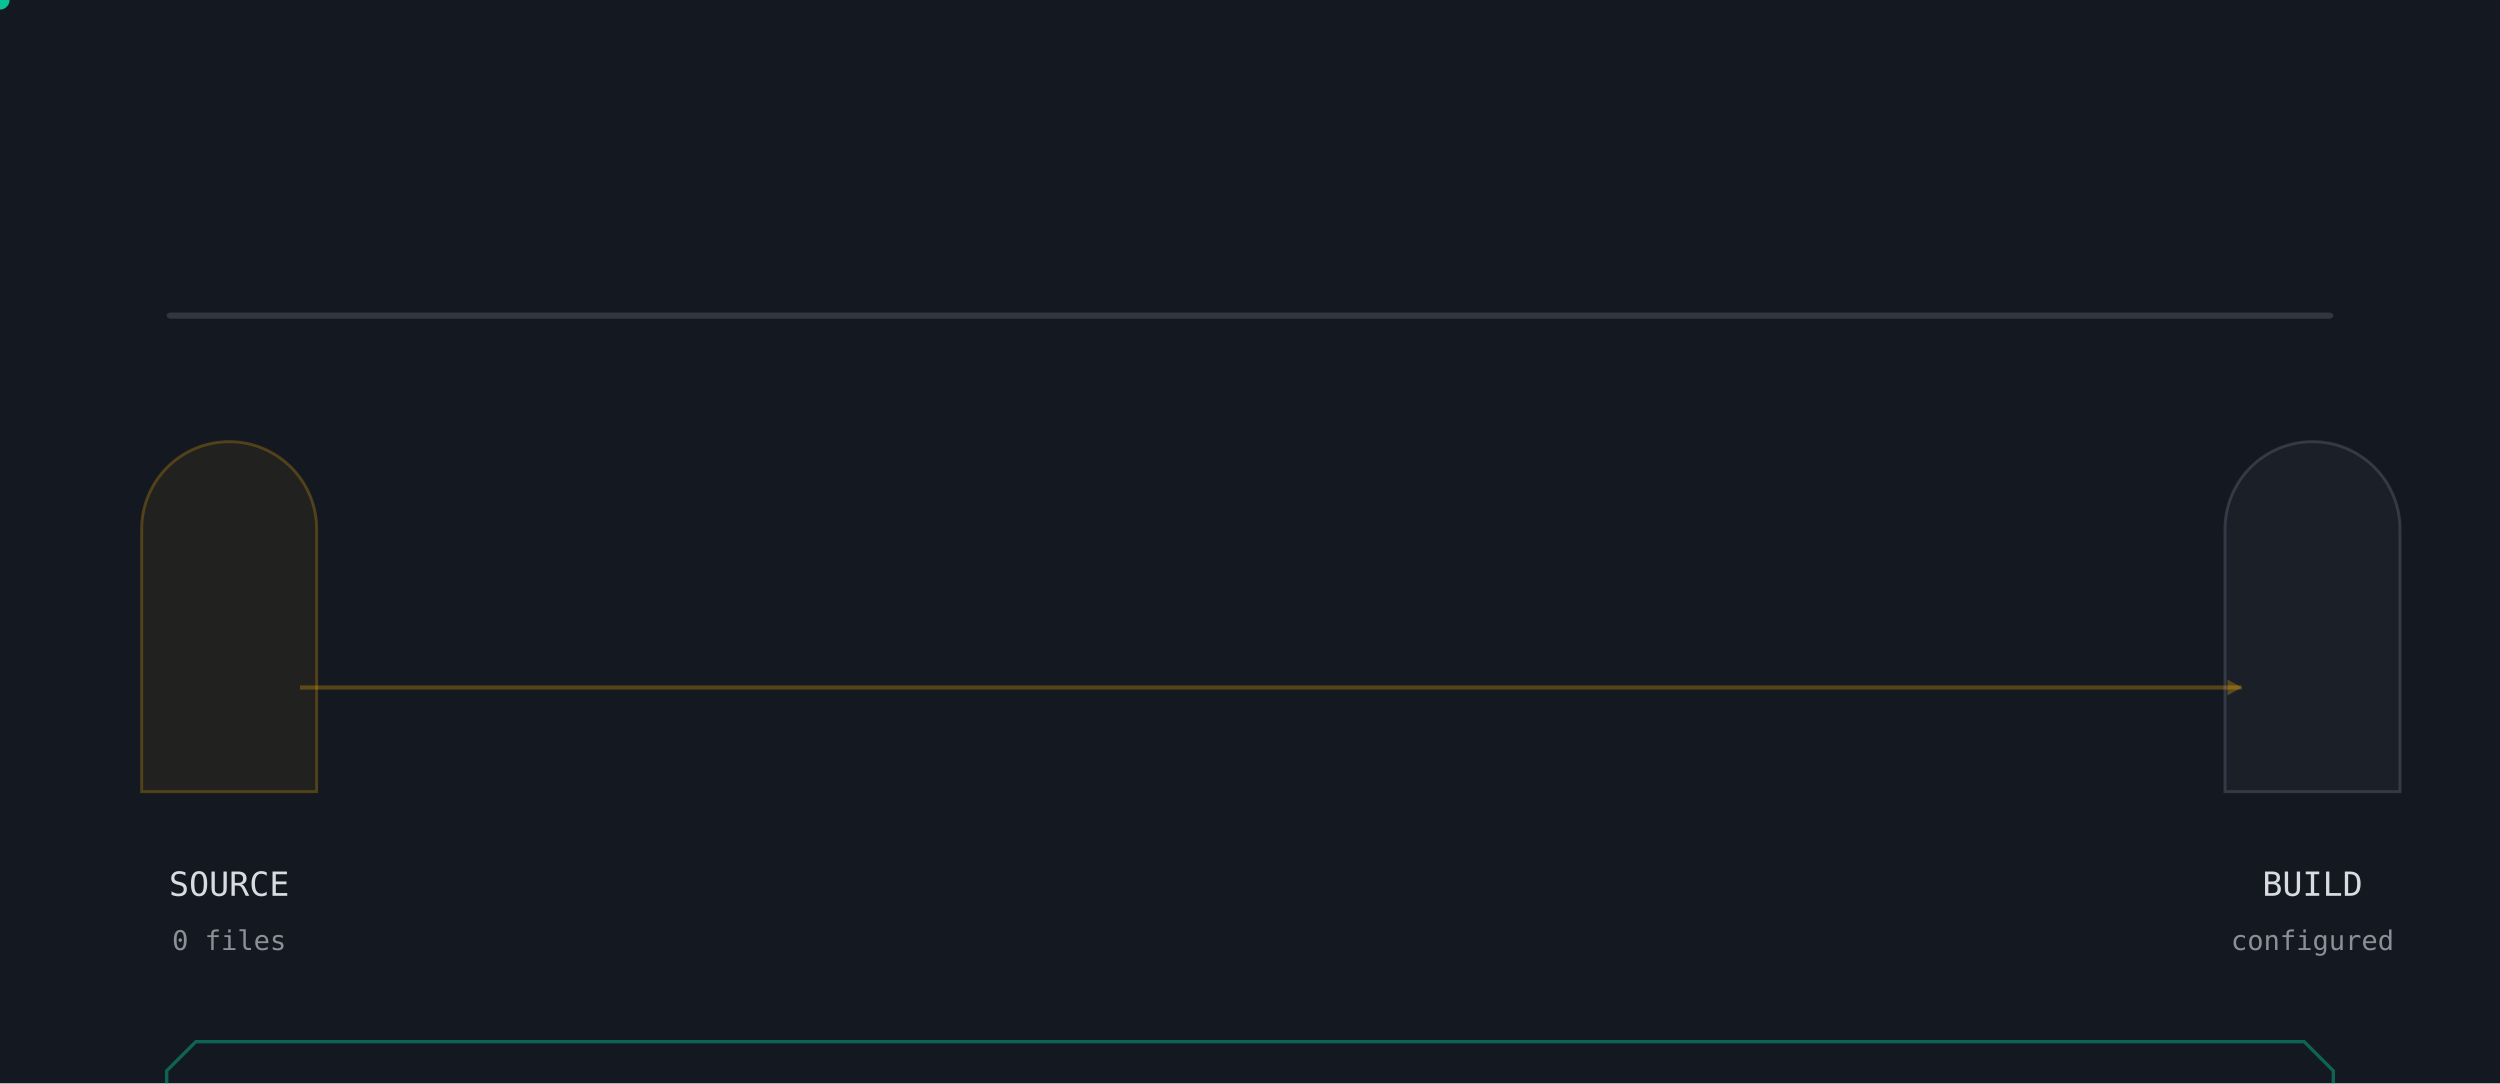
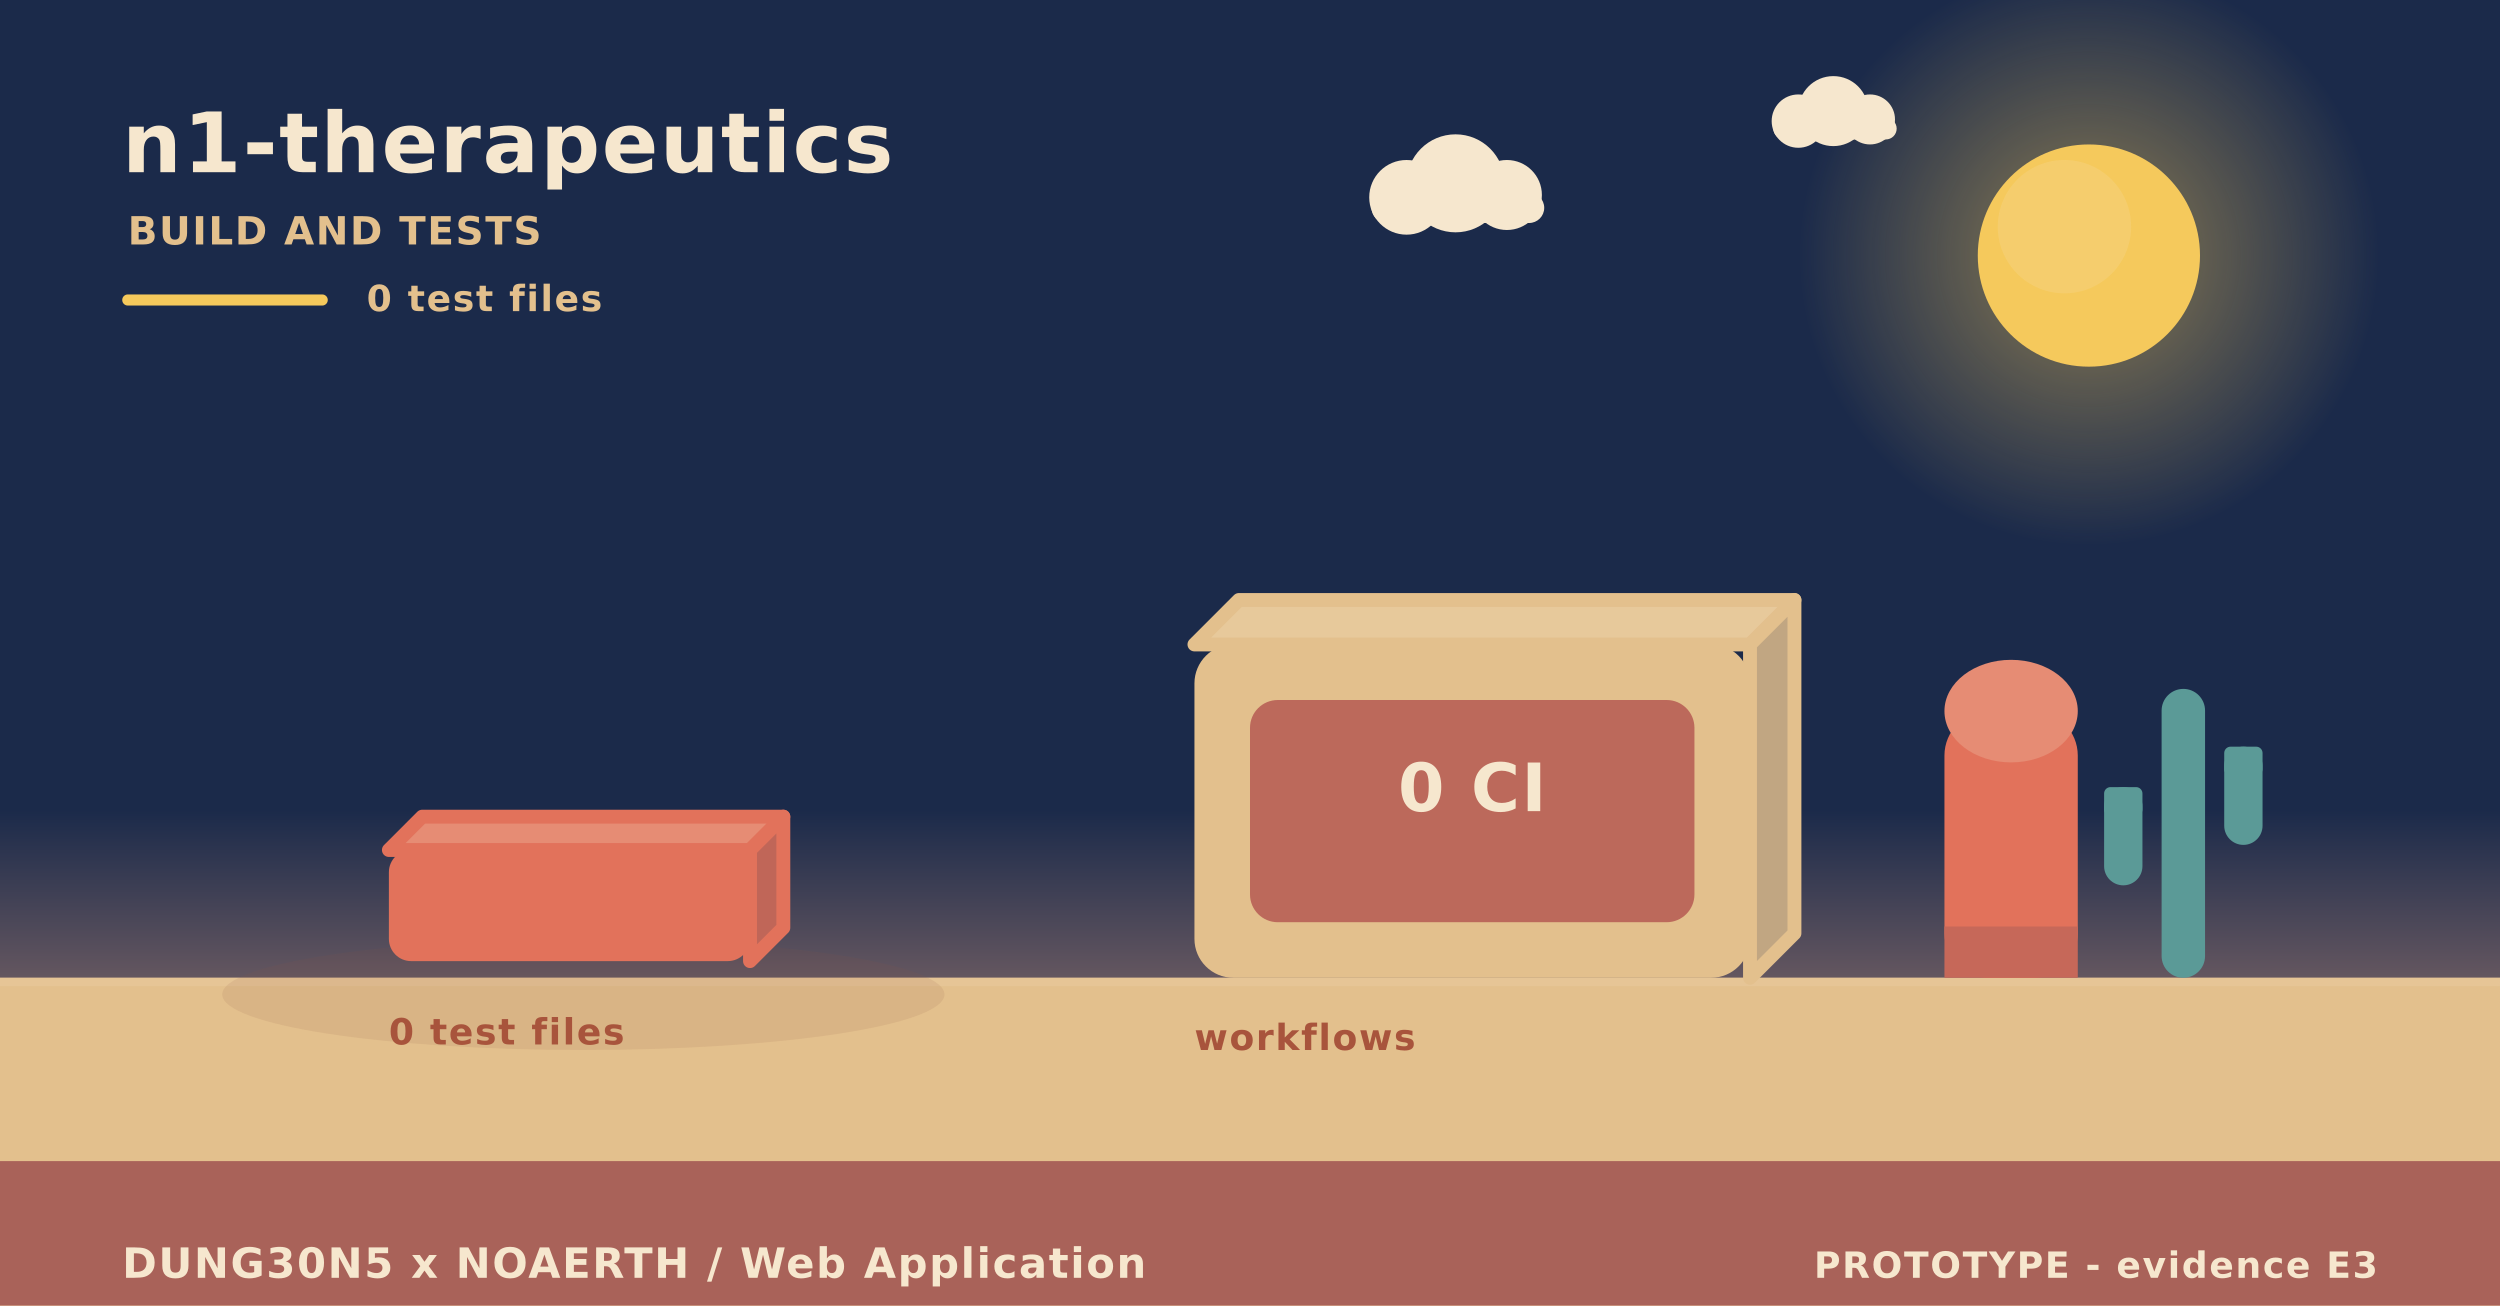
- <svg xmlns="http://www.w3.org/2000/svg" viewBox="0 0 1200 520" width="1200" height="520" role="img" aria-label="n1-therapeutics build evidence">
-   <rect width="1200" height="520" fill="#141821" />
-   <defs>
-     <linearGradient id="gb" x1="0" y1="0" x2="1" y2="1">
-       <stop offset="0%" stop-color="#ffb703" />
-       <stop offset="100%" stop-color="#8d99ae" />
-     </linearGradient>
-   </defs>
-   <rect x="80.00" y="150.00" width="1040.00" height="3.00" rx="2.00" fill="rgba(238,241,246,0.140)" opacity="1.00" />
-   <path d="M68.00,380.00 L68.00,254.00 A42.00,42.00 0 0 1 152.00,254.00 L152.00,380.00 Z" fill="rgba(255,183,3,0.100)" opacity="0.55" stroke="rgba(255,183,3,0.450)" stroke-width="1.4" />
-   <polygon points="-192.26,189.00 -136.83,221.00 -136.83,157.00 -192.26,125.00" fill="#037c5d" opacity="0.95" />
-   <polygon points="-247.68,221.00 -192.26,253.00 -192.26,189.00 -247.68,157.00" fill="#6e7788" opacity="0.95" />
-   <polygon points="-192.26,125.00 -136.83,157.00 -192.26,189.00 -247.68,157.00" fill="#ffb703" opacity="0.95" />
-   <text x="110" y="430" font-family="ui-monospace,Menlo,monospace" font-size="16" fill="rgba(238,241,246,0.900)" text-anchor="middle">SOURCE</text>
-   <text x="110" y="456" font-family="ui-monospace,Menlo,monospace" font-size="13" fill="rgba(238,241,246,0.550)" text-anchor="middle">0 files</text>
-   <path d="M1068.00,380.00 L1068.00,254.00 A42.00,42.00 0 0 1 1152.00,254.00 L1152.00,380.00 Z" fill="rgba(141,153,174,0.100)" opacity="0.55" stroke="rgba(141,153,174,0.450)" stroke-width="1.4" />
-   <polygon points="673.77,689.00 729.19,721.00 729.19,657.00 673.77,625.00" fill="#037c5d" opacity="0.95" />
-   <polygon points="618.34,721.00 673.77,753.00 673.77,689.00 618.34,657.00" fill="#6e7788" opacity="0.95" />
-   <polygon points="673.77,625.00 729.19,657.00 673.77,689.00 618.34,657.00" fill="#8d99ae" opacity="0.95" />
-   <text x="1110" y="430" font-family="ui-monospace,Menlo,monospace" font-size="16" fill="rgba(238,241,246,0.900)" text-anchor="middle">BUILD</text>
-   <text x="1110" y="456" font-family="ui-monospace,Menlo,monospace" font-size="13" fill="rgba(238,241,246,0.550)" text-anchor="middle">configured</text>
-   <line x1="144.00" y1="330.00" x2="1076.00" y2="330.00" stroke="rgba(255,183,3,0.500)" stroke-width="2.00" opacity="0.55" />
-   <polygon points="1076.00,330.00 1069.20,326.20 1069.20,333.80" fill="rgba(255,183,3,0.500)" opacity="0.55" />
-   <g opacity="0.9">
-     <circle cx="0.00" cy="0.00" r="4.60" fill="#06d6a0" opacity="1.00" />
-     <animateTransform attributeName="transform" type="translate" values="144.00,330.00 1076.00,330.00" dur="5.267s" begin="0.0s" repeatCount="indefinite" />
-     <animateTransform attributeName="transform" type="translate" values="1076.00,330.00 144.00,330.00" dur="5.267s" begin="2.633s" repeatCount="indefinite" />
+ <svg xmlns="http://www.w3.org/2000/svg" width="900" height="470" viewBox="0 0 900 470" role="img" aria-label="n1-therapeutics - how it is verified">
+   <linearGradient id="skyb" x1="0" y1="0" x2="0" y2="1">
+     <stop offset="0" stop-color="#1b2a4a" />
+     <stop offset="0.62" stop-color="#1b2a4a" />
+     <stop offset="1" stop-color="#f3ad8a" />
+   </linearGradient>
+   <rect width="900" height="470" fill="url(#skyb)" />
+   <radialGradient id="sunb">
+     <stop offset="0.35" stop-color="#f5c95c" stop-opacity="0.34" />
+     <stop offset="1" stop-color="#f5c95c" stop-opacity="0" />
+   </radialGradient>
+   <circle cx="752" cy="92" r="104" fill="url(#sunb)" />
+   <circle cx="752" cy="92" r="40" fill="#f5c95c" />
+   <circle cx="743.2" cy="81.6" r="24" fill="#f5d27e" opacity="0.5" />
+   <g>
+     <circle cx="524" cy="66" r="17.64" fill="#f6e7ce" />
+     <circle cx="506.36" cy="71.04" r="13.44" fill="#f6e7ce" />
+     <circle cx="542.48" cy="70.2" r="12.6" fill="#f6e7ce" />
+     <rect x="493.76" y="69.36" width="62.16" height="10.92" rx="5.46" fill="#f6e7ce" />
+     <animateTransform attributeName="transform" type="translate" values="0 0;24 0;0 0" dur="36s" begin="0s" repeatCount="indefinite" />
  </g>
-   <path d="M94.00,500.00 H1106.00 L1120.00,514.00 V546.00 L1106.00,560.00 H94.00 L80.00,546.00 V514.00 Z" fill="none" stroke="rgba(6,214,160,0.500)" stroke-width="1.60" opacity="0.80" />
-   <text x="600" y="536" font-family="ui-monospace,Menlo,monospace" font-size="16" fill="rgba(6,214,160,0.950)" text-anchor="middle">no test suite present in this repository — shown as measured, not implied</text>
+   <g>
+     <circle cx="660" cy="40" r="12.6" fill="#f6e7ce" />
+     <circle cx="647.4" cy="43.6" r="9.6" fill="#f6e7ce" />
+     <circle cx="673.2" cy="43" r="9" fill="#f6e7ce" />
+     <rect x="638.4" y="42.4" width="44.4" height="7.8" rx="3.9" fill="#f6e7ce" />
+     <animateTransform attributeName="transform" type="translate" values="0 0;-18 0;0 0" dur="46s" begin="3s" repeatCount="indefinite" />
+   </g>
+   <rect x="0" y="352" width="900" height="118" fill="#e3c08d" />
+   <rect x="0" y="352" width="900" height="3" fill="#e6c596" />
+   <text x="44" y="62" font-family="Verdana,DejaVu Sans,sans-serif" font-size="30" font-weight="700" letter-spacing="0.6" fill="#f6e7ce" text-anchor="start">n1-therapeutics</text>
+   <text x="46" y="88" font-family="Verdana,DejaVu Sans,sans-serif" font-size="14" font-weight="700" letter-spacing="0.6" fill="#e3c08d" text-anchor="start">BUILD AND TESTS</text>
+   <rect x="44" y="106" width="74" height="4" rx="2" fill="#f5c95c" />
+   <text x="132" y="112" font-family="Verdana,DejaVu Sans,sans-serif" font-size="13" font-weight="700" letter-spacing="0.6" fill="#e3c08d" text-anchor="start">0 test files</text>
+   <ellipse cx="210" cy="358" rx="130" ry="20" fill="rgba(138,90,68,0.11)" />
+   <g>
+     <path d="M140,306 L270,306 L282,294 L152,294 Z" fill="#e68c74" stroke="#e2725b" stroke-width="5" stroke-linejoin="round" />
+     <path d="M270,306 L282,294 L282,334 L270,346 Z" fill="#c06658" stroke="#e2725b" stroke-width="5" stroke-linejoin="round" />
+     <rect x="140" y="306" width="130" height="40" rx="8" fill="#e2725b" />
+     <animateTransform attributeName="transform" type="translate" values="0 10;0 0" dur="0.8s" begin="0.5s" fill="freeze" />
+   </g>
+   <text x="140" y="376" font-family="Verdana,DejaVu Sans,sans-serif" font-size="13" font-weight="700" letter-spacing="0.6" fill="#a8543c" text-anchor="start">0 test files</text>
+   <path d="M430,232 L630,232 L646,216 L446,216 Z" fill="#e7c99b" stroke="#e3c08d" stroke-width="5" stroke-linejoin="round" />
+   <path d="M630,232 L646,216 L646,336 L630,352 Z" fill="#c1a682" stroke="#e3c08d" stroke-width="5" stroke-linejoin="round" />
+   <rect x="430" y="232" width="200" height="120" rx="14" fill="#e3c08d" />
+   <rect x="450" y="252" width="160" height="80" rx="10" fill="#ba6458" opacity="0.94" />
+   <text x="530" y="292" font-family="Verdana,DejaVu Sans,sans-serif" font-size="24" font-weight="700" letter-spacing="0.6" fill="#f6e7ce" text-anchor="middle">0 CI</text>
+   <text x="430" y="378" font-family="Verdana,DejaVu Sans,sans-serif" font-size="13" font-weight="700" letter-spacing="0.6" fill="#a8543c" text-anchor="start">workflows</text>
+   <rect x="700" y="256" width="48" height="96" rx="16" fill="#e2725b" />
+   <ellipse cx="724" cy="256" rx="24" ry="18.46" fill="#e68c74" />
+   <rect x="700" y="333.54" width="48" height="18.46" fill="#c66859" />
+   <rect x="778.18" y="248" width="15.64" height="104" rx="7.82" fill="#5b9a97" />
+   <rect x="757.48" y="283.36" width="13.8" height="35.36" rx="6.9" fill="#5b9a97" />
+   <rect x="757.48" y="283.36" width="13.8" height="10.4" rx="2.3" fill="#5b9a97" />
+   <rect x="800.72" y="268.8" width="13.8" height="35.36" rx="6.9" fill="#5b9a97" />
+   <rect x="800.72" y="268.8" width="13.8" height="10.4" rx="2.3" fill="#5b9a97" />
+   <rect x="0" y="418" width="900" height="52" rx="0" fill="#a65c56" opacity="0.94" />
+   <text x="44" y="460" font-family="Verdana,DejaVu Sans,sans-serif" font-size="15" font-weight="700" letter-spacing="0.6" fill="#f6e7ce" text-anchor="start">DUNG30N5 x NOAERTH  /  Web Application</text>
+   <text x="856" y="460" font-family="Verdana,DejaVu Sans,sans-serif" font-size="13" font-weight="700" letter-spacing="0.6" fill="#f6e7ce" text-anchor="end">PROTOTYPE  -  evidence E3</text>
</svg>
